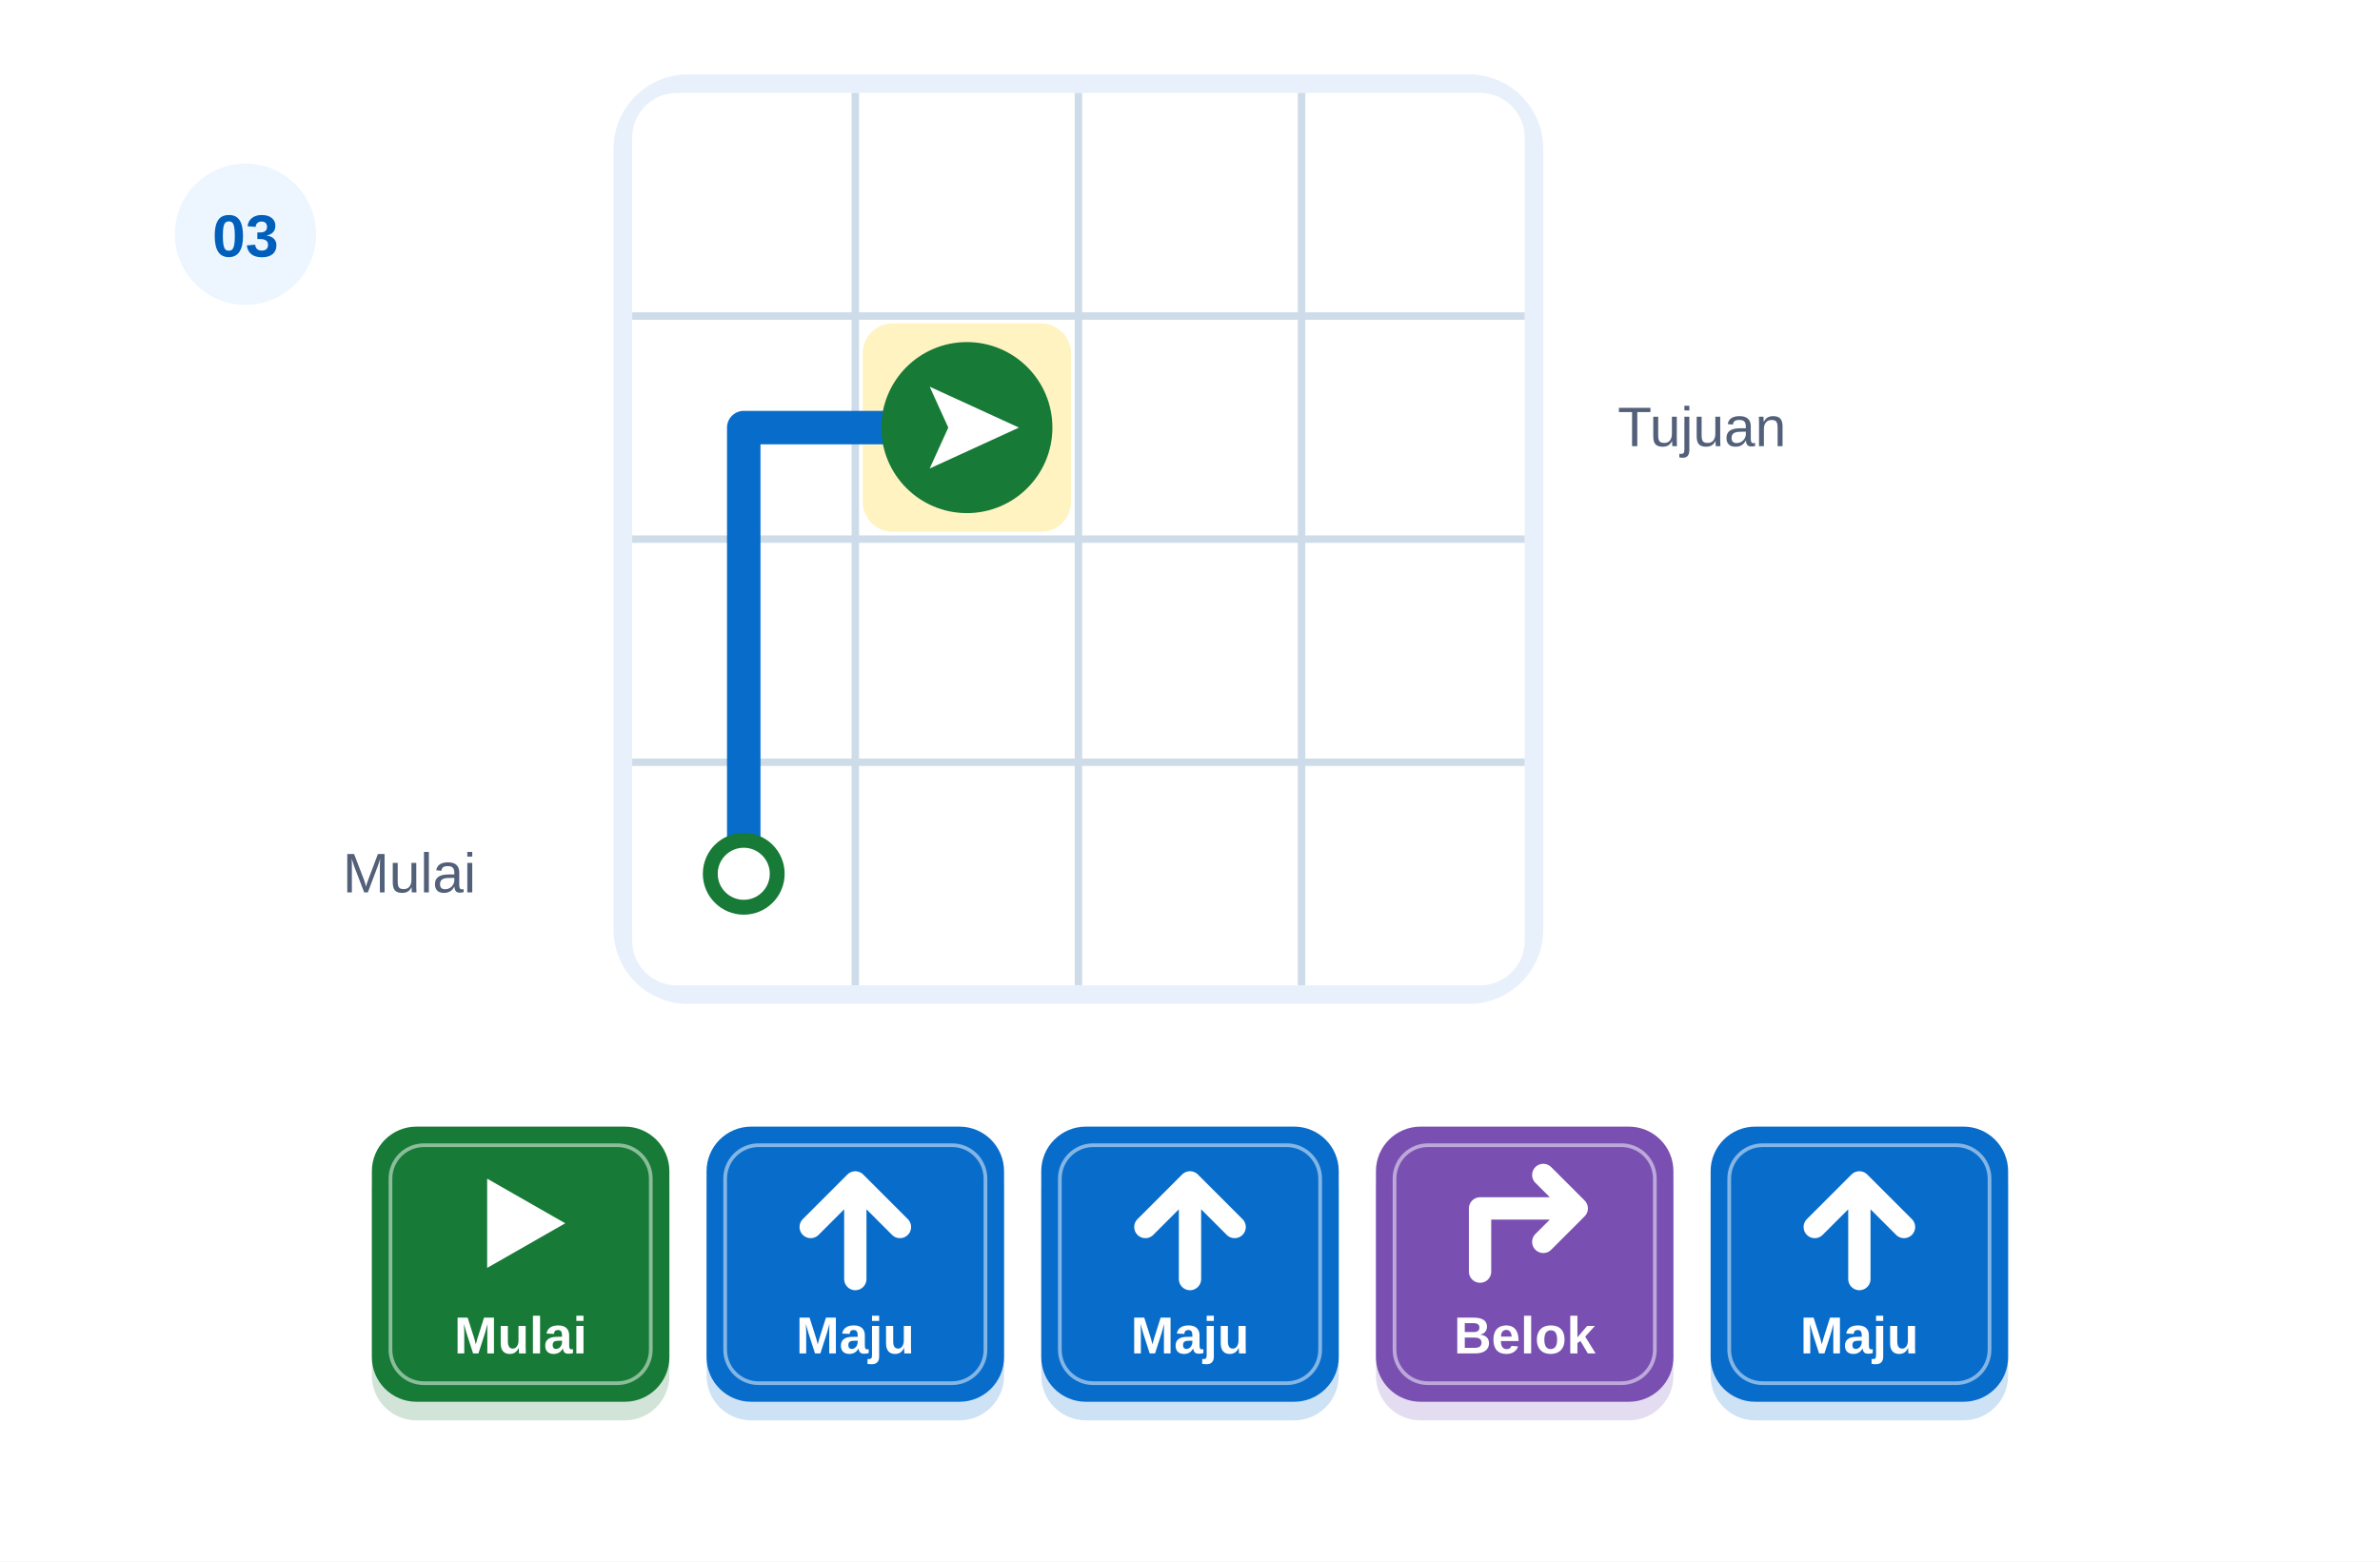
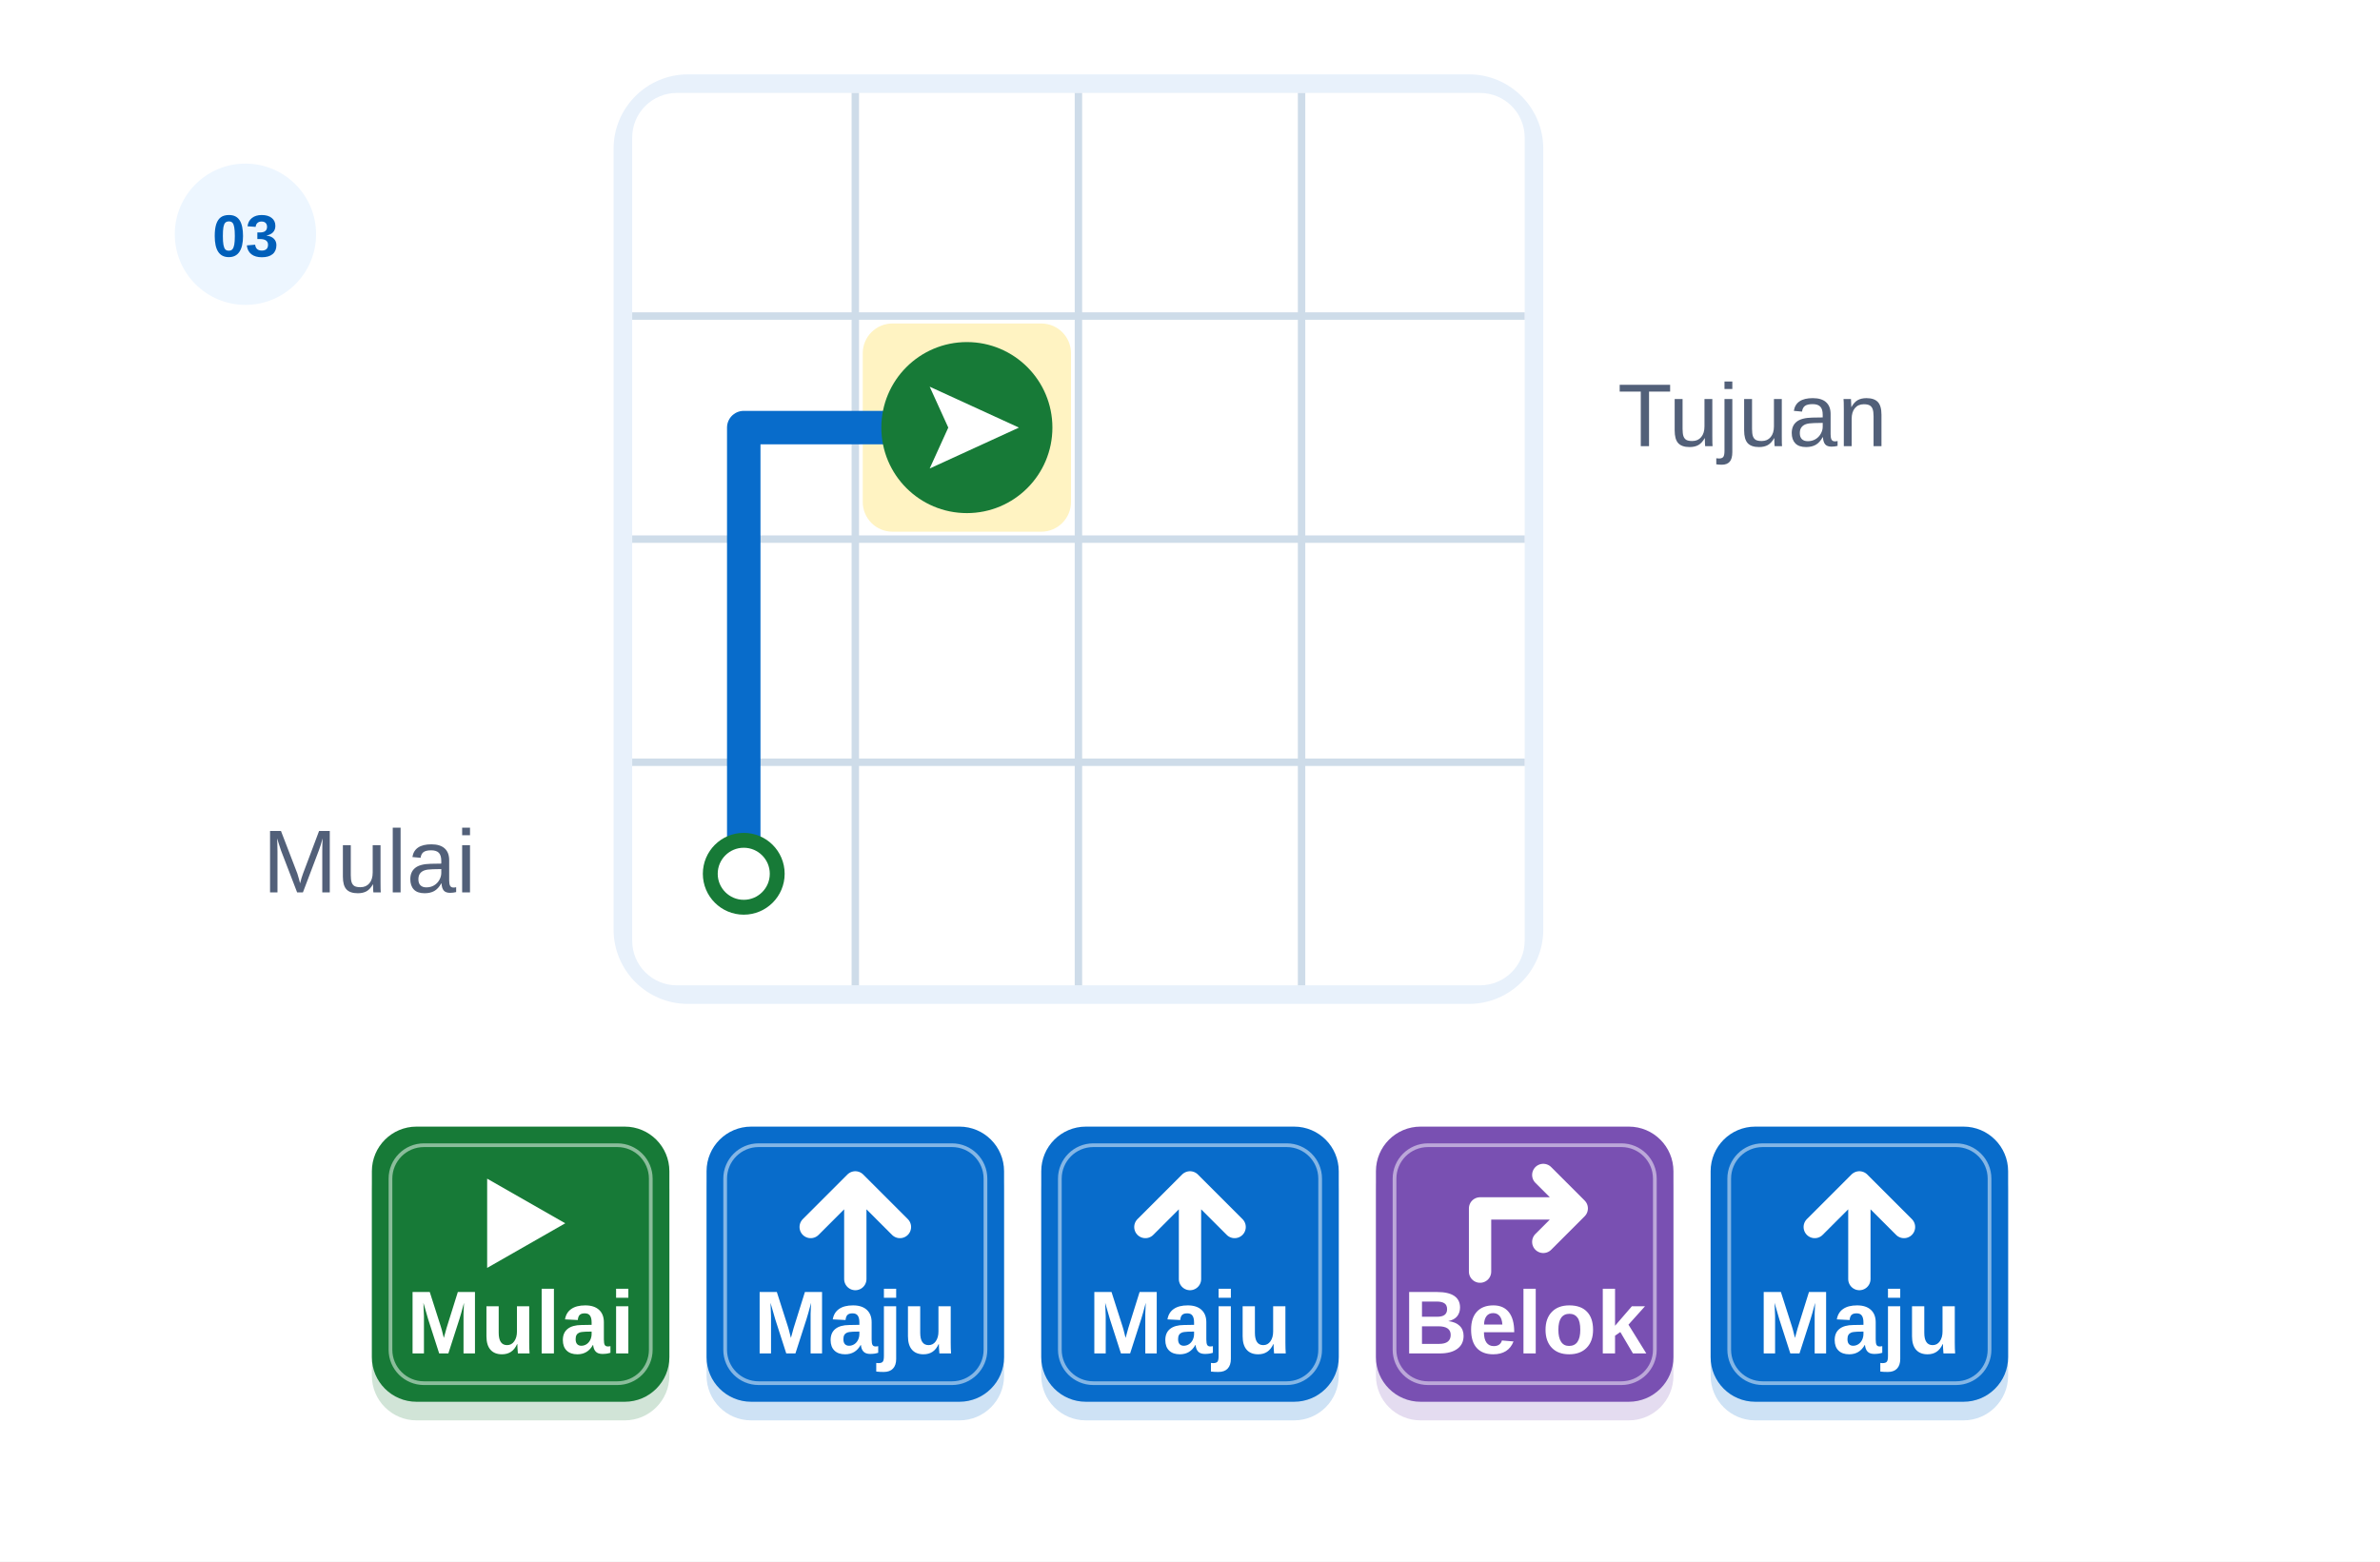
<svg xmlns="http://www.w3.org/2000/svg" viewBox="0 0 640 420" width="640" height="420" role="img" aria-labelledby="title">
  <rect width="640" height="420" fill="#fff" />
  <circle cx="66" cy="63" r="19" fill="#edf6ff" />
  <text x="66" y="69" text-anchor="middle" font-family="Arial,sans-serif" font-size="16" font-weight="bold" fill="#005fba">03</text>
  <rect x="165" y="20" width="250" height="250" rx="20" fill="#e8f1fb" />
  <rect x="170" y="25" width="240" height="240" rx="12" fill="white" />
  <path d="M230 25V265M170 85H410" stroke="#cedce9" stroke-width="2" />
  <path d="M290 25V265M170 145H410" stroke="#cedce9" stroke-width="2" />
  <path d="M350 25V265M170 205H410" stroke="#cedce9" stroke-width="2" />
  <rect x="232" y="87" width="56" height="56" rx="8" fill="#fff3c2" />
  <path d="m260 96 5 11 13 2-9 9 2 13-11-6-11 6 2-13-9-9 13-2Z" fill="#f8cd1a" stroke="#775c04" stroke-width="2" />
  <path d="M200 235V115H260" fill="none" stroke="#086ccb" stroke-width="9" stroke-linecap="round" stroke-linejoin="round" />
  <g transform="translate(260,115) rotate(90)">
    <circle r="23" fill="#177a37" />
    <path d="M0-14 11 10 0 5-11 10Z" fill="white" />
  </g>
  <circle cx="200" cy="235" r="9" fill="white" stroke="#177a37" stroke-width="4" />
-   <g font-family="Arial,sans-serif" font-size="15" fill="#526079">
+   <g font-family="Arial,sans-serif" font-size="24" fill="#526079">
    <text x="128" y="240" text-anchor="end">Mulai</text>
    <text x="435" y="120">Tujuan</text>
  </g>
  <g transform="translate(100 303)">
    <rect y="5" width="80" height="74" rx="12" fill="#177a37" opacity=".2" />
    <rect width="80" height="74" rx="12" fill="#177a37" />
    <rect x="5" y="5" width="70" height="64" rx="9" fill="none" stroke="white" opacity=".5" />
    <path d="m31 14 21 12-21 12Z" fill="white" />
-     <text x="40" y="61" text-anchor="middle" font-family="Arial,sans-serif" font-size="14" font-weight="bold" fill="white">Mulai</text>
+     <text x="40" y="61" text-anchor="middle" font-family="Arial,sans-serif" font-size="24" font-weight="bold" fill="white">Mulai</text>
  </g>
  <g transform="translate(190 303)">
    <rect y="5" width="80" height="74" rx="12" fill="#086ccb" opacity=".2" />
    <rect width="80" height="74" rx="12" fill="#086ccb" />
    <rect x="5" y="5" width="70" height="64" rx="9" fill="none" stroke="white" opacity=".5" />
    <path d="M40 41V15m-12 12 12-12 12 12" fill="none" stroke="white" stroke-width="6" stroke-linecap="round" stroke-linejoin="round" />
-     <text x="40" y="61" text-anchor="middle" font-family="Arial,sans-serif" font-size="14" font-weight="bold" fill="white">Maju</text>
+     <text x="40" y="61" text-anchor="middle" font-family="Arial,sans-serif" font-size="24" font-weight="bold" fill="white">Maju</text>
  </g>
  <g transform="translate(280 303)">
    <rect y="5" width="80" height="74" rx="12" fill="#086ccb" opacity=".2" />
    <rect width="80" height="74" rx="12" fill="#086ccb" />
    <rect x="5" y="5" width="70" height="64" rx="9" fill="none" stroke="white" opacity=".5" />
    <path d="M40 41V15m-12 12 12-12 12 12" fill="none" stroke="white" stroke-width="6" stroke-linecap="round" stroke-linejoin="round" />
-     <text x="40" y="61" text-anchor="middle" font-family="Arial,sans-serif" font-size="14" font-weight="bold" fill="white">Maju</text>
+     <text x="40" y="61" text-anchor="middle" font-family="Arial,sans-serif" font-size="24" font-weight="bold" fill="white">Maju</text>
  </g>
  <g transform="translate(370 303)">
    <rect y="5" width="80" height="74" rx="12" fill="#7950b2" opacity=".2" />
    <rect width="80" height="74" rx="12" fill="#7950b2" />
    <rect x="5" y="5" width="70" height="64" rx="9" fill="none" stroke="white" opacity=".5" />
    <path d="M28 39V22H53m-8-9 9 9-9 9" fill="none" stroke="white" stroke-width="6" stroke-linecap="round" stroke-linejoin="round" />
-     <text x="40" y="61" text-anchor="middle" font-family="Arial,sans-serif" font-size="14" font-weight="bold" fill="white">Belok</text>
+     <text x="40" y="61" text-anchor="middle" font-family="Arial,sans-serif" font-size="24" font-weight="bold" fill="white">Belok</text>
  </g>
  <g transform="translate(460 303)">
    <rect y="5" width="80" height="74" rx="12" fill="#086ccb" opacity=".2" />
    <rect width="80" height="74" rx="12" fill="#086ccb" />
    <rect x="5" y="5" width="70" height="64" rx="9" fill="none" stroke="white" opacity=".5" />
    <path d="M40 41V15m-12 12 12-12 12 12" fill="none" stroke="white" stroke-width="6" stroke-linecap="round" stroke-linejoin="round" />
-     <text x="40" y="61" text-anchor="middle" font-family="Arial,sans-serif" font-size="14" font-weight="bold" fill="white">Maju</text>
+     <text x="40" y="61" text-anchor="middle" font-family="Arial,sans-serif" font-size="24" font-weight="bold" fill="white">Maju</text>
  </g>
</svg>
